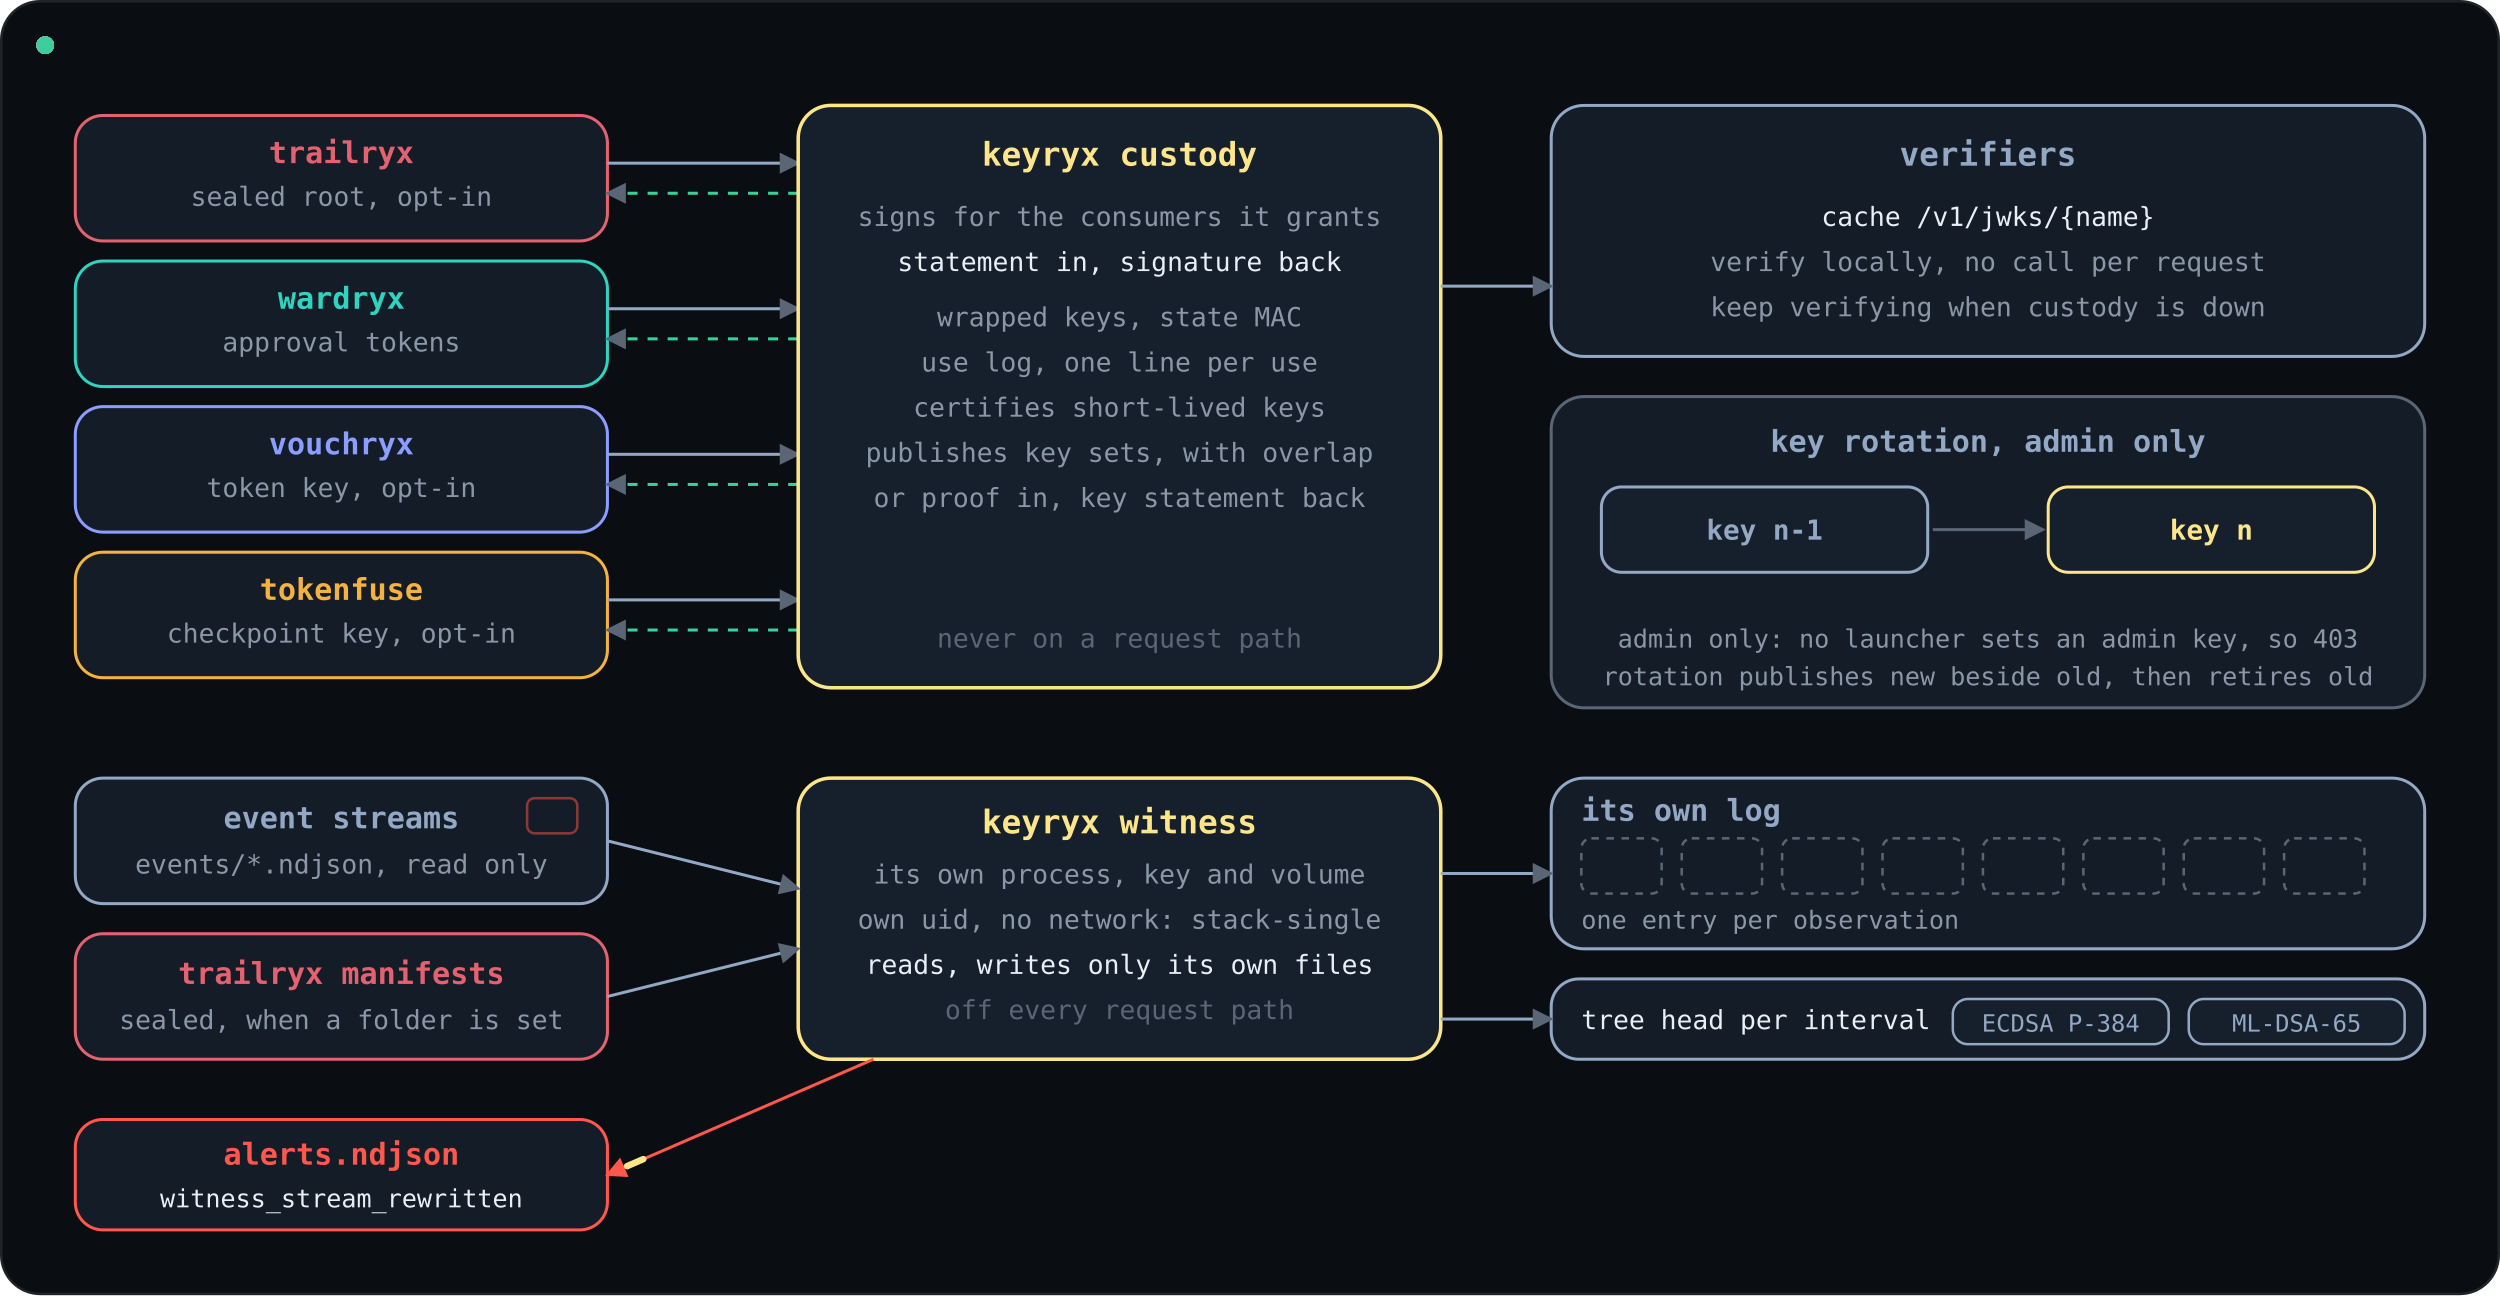
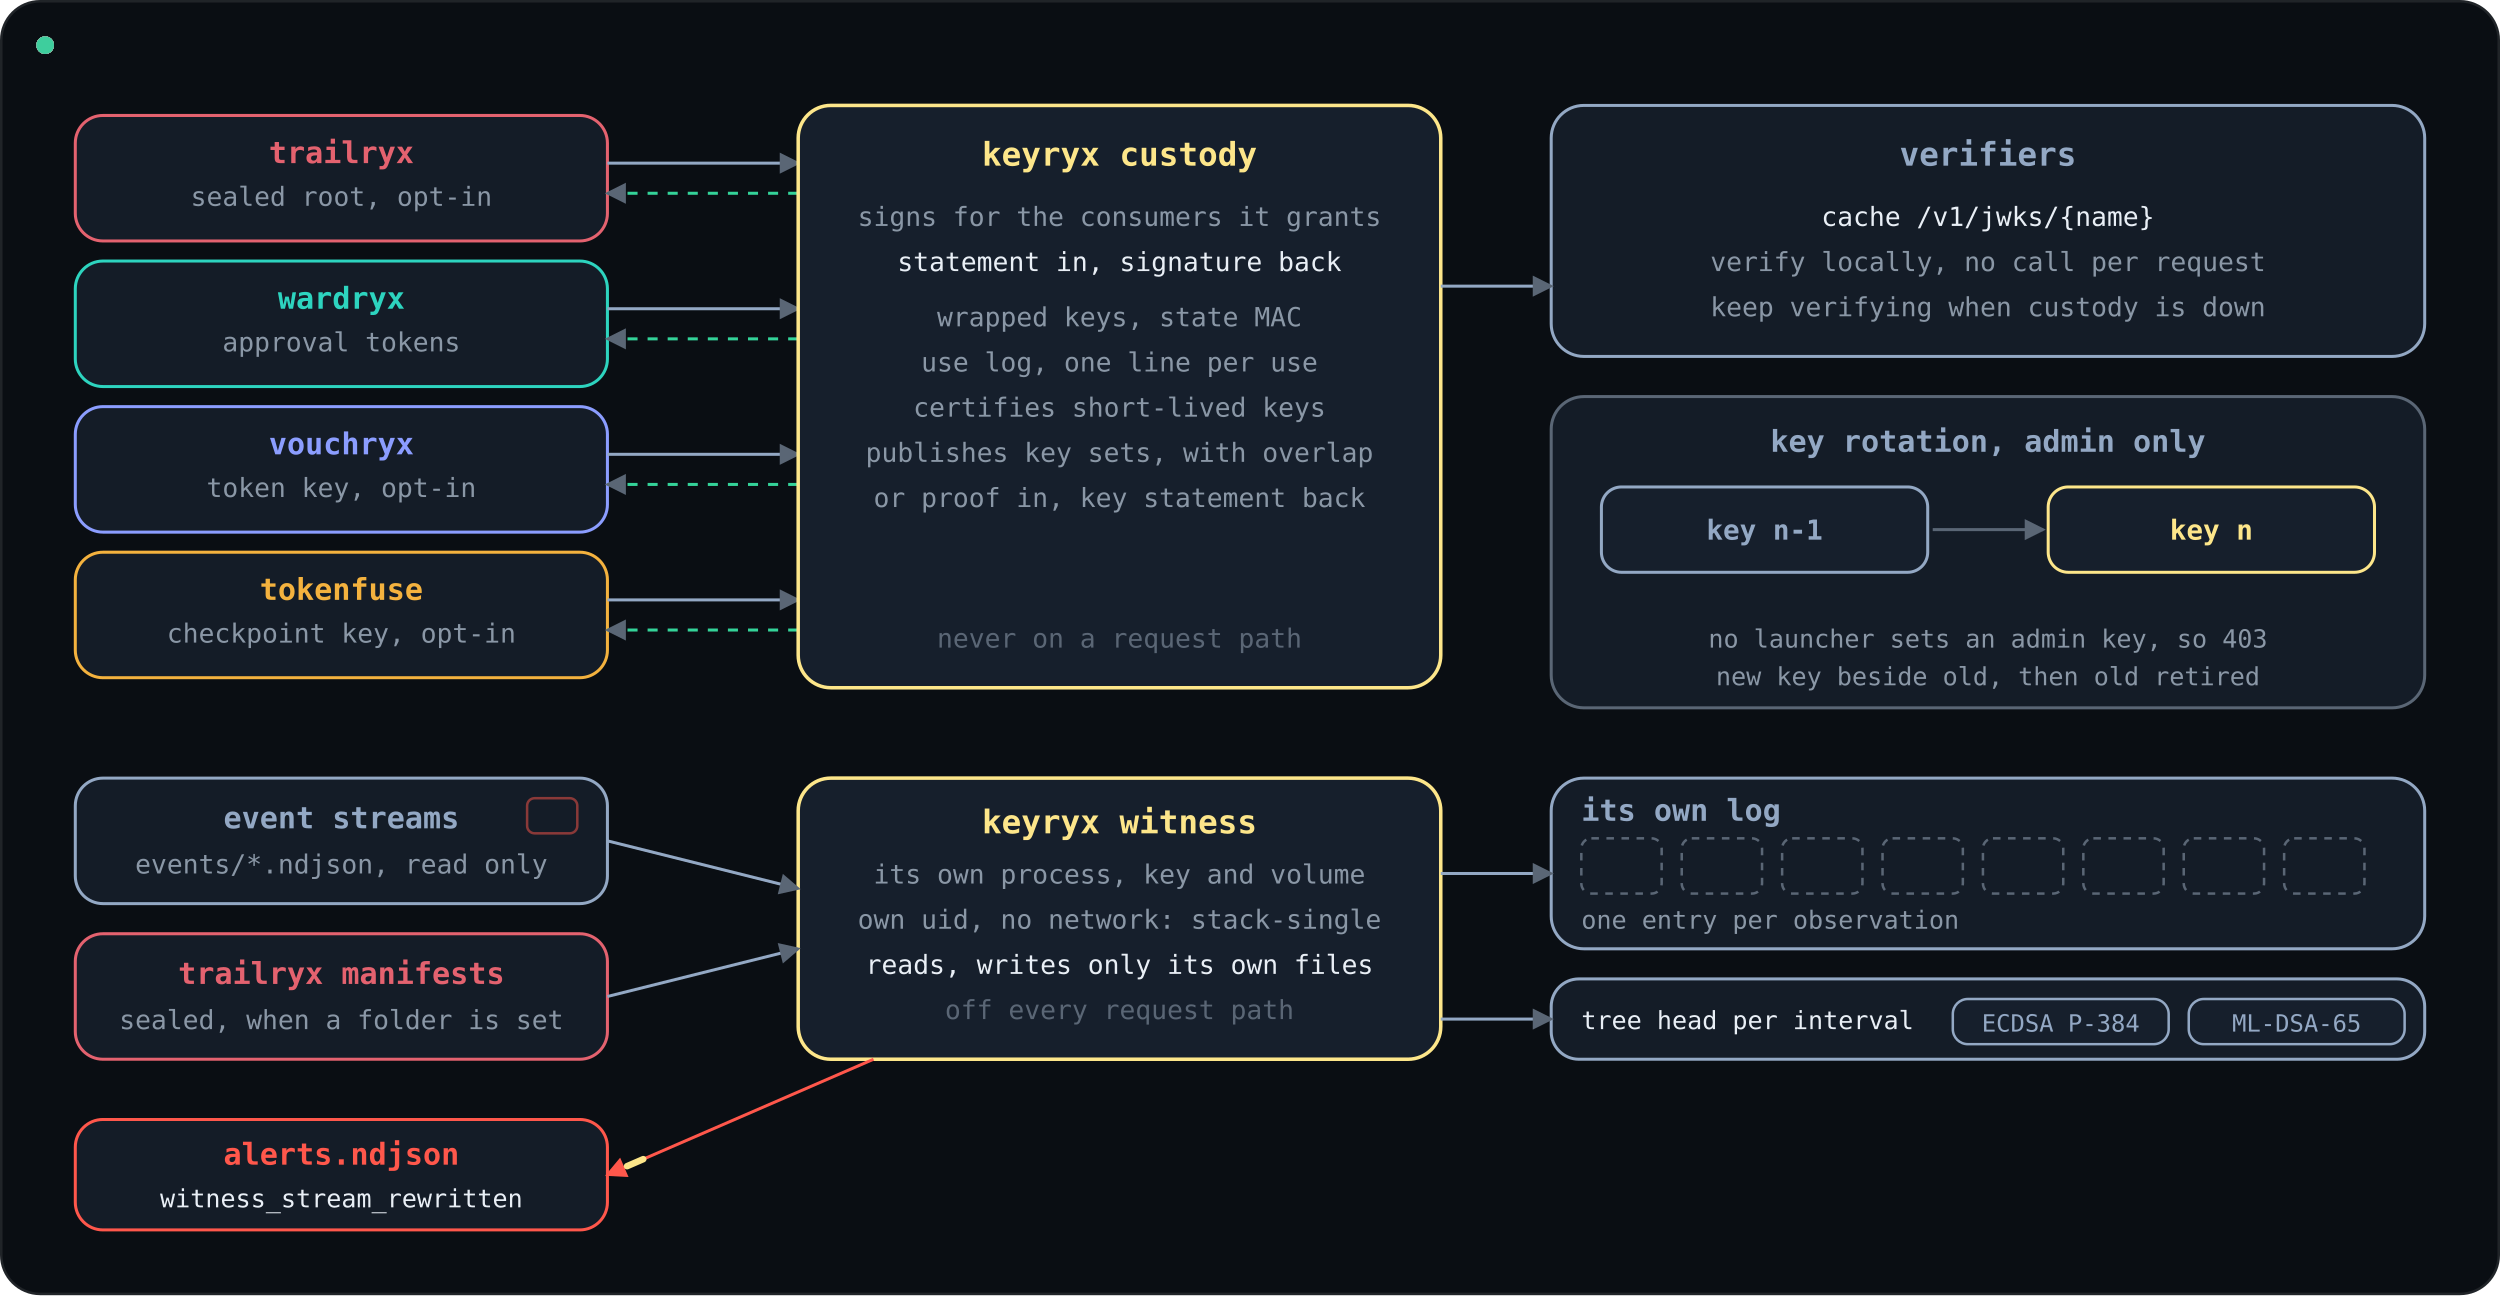
<svg xmlns="http://www.w3.org/2000/svg" viewBox="-18 -18 996 516" width="996" height="516" role="img" aria-label="Keyryx: custody signs for granted consumers and publishes key sets, and a read-only witness signs its tree heads and reports a rewritten stream">
  <rect x="-18" y="-18" width="996" height="516" rx="16" fill="#0A0E13" />
  <rect x="-17.5" y="-17.5" width="995" height="515" rx="15.5" fill="none" stroke="rgba(255,255,255,.09)" />
  <defs>
    <marker id="kx-a" viewBox="0 0 8 8" refX="7" refY="4" markerWidth="7" markerHeight="7" orient="auto">
      <path d="M0 0 L8 4 L0 8 z" fill="#5A6675" />
    </marker>
    <marker id="kx-r" viewBox="0 0 8 8" refX="7" refY="4" markerWidth="7" markerHeight="7" orient="auto">
      <path d="M0 0 L8 4 L0 8 z" fill="#FF574B" />
    </marker>
    <style>
            .kx-t{font-family:ui-monospace,Menlo,monospace}
            @media (prefers-reduced-motion: reduce){
              .kx-anim{display:none}
            }
          </style>
  </defs>
  <g class="kx-t" text-anchor="middle">
    <rect x="12" y="28" width="212" height="50" rx="11" fill="#141C27" stroke="#E4626F" stroke-width="1.2" />
    <text x="118" y="47" fill="#E4626F" font-size="12" font-weight="700">trailryx</text>
    <text x="118" y="64" fill="#8A97A6" font-size="10.5">sealed root, opt-in</text>
    <rect x="12" y="86" width="212" height="50" rx="11" fill="#141C27" stroke="#2DD4BF" stroke-width="1.2" />
    <text x="118" y="105" fill="#2DD4BF" font-size="12" font-weight="700">wardryx</text>
    <text x="118" y="122" fill="#8A97A6" font-size="10.5">approval tokens</text>
    <rect x="12" y="144" width="212" height="50" rx="11" fill="#141C27" stroke="#8B9DFF" stroke-width="1.2" />
    <text x="118" y="163" fill="#8B9DFF" font-size="12" font-weight="700">vouchryx</text>
    <text x="118" y="180" fill="#8A97A6" font-size="10.5">token key, opt-in</text>
    <rect x="12" y="202" width="212" height="50" rx="11" fill="#141C27" stroke="#F4B23E" stroke-width="1.2" />
    <text x="118" y="221" fill="#F4B23E" font-size="12" font-weight="700">tokenfuse</text>
    <text x="118" y="238" fill="#8A97A6" font-size="10.5">checkpoint key, opt-in</text>
    <path d="M224 47 L300 47" stroke="#93A8C4" stroke-width="1.2" fill="none" marker-end="url(#kx-a)" />
    <path d="M300 59 L224 59" stroke="#34D399" stroke-width="1.2" fill="none" stroke-dasharray="4 4" marker-end="url(#kx-a)" />
    <path d="M224 105 L300 105" stroke="#93A8C4" stroke-width="1.2" fill="none" marker-end="url(#kx-a)" />
    <path d="M300 117 L224 117" stroke="#34D399" stroke-width="1.2" fill="none" stroke-dasharray="4 4" marker-end="url(#kx-a)" />
    <path d="M224 163 L300 163" stroke="#93A8C4" stroke-width="1.2" fill="none" marker-end="url(#kx-a)" />
    <path d="M300 175 L224 175" stroke="#34D399" stroke-width="1.2" fill="none" stroke-dasharray="4 4" marker-end="url(#kx-a)" />
    <path d="M224 221 L300 221" stroke="#93A8C4" stroke-width="1.2" fill="none" marker-end="url(#kx-a)" />
    <path d="M300 233 L224 233" stroke="#34D399" stroke-width="1.2" fill="none" stroke-dasharray="4 4" marker-end="url(#kx-a)" />
    <rect x="300" y="24" width="256" height="232" rx="13" fill="#161F2C" stroke="#FDE68A" stroke-width="1.4">
      <animate attributeName="stroke-opacity" values="1;.45;1" dur="3.4s" repeatCount="indefinite" />
    </rect>
    <text x="428" y="48" fill="#FDE68A" font-size="13" font-weight="700">keyryx custody</text>
    <text x="428" y="72" fill="#8A97A6" font-size="10.5">signs for the consumers it grants</text>
    <text x="428" y="90" fill="#E9EFF6" font-size="10.5">statement in, signature back</text>
    <text x="428" y="112" fill="#8A97A6" font-size="10.5">wrapped keys, state MAC</text>
    <text x="428" y="130" fill="#8A97A6" font-size="10.5">use log, one line per use</text>
    <text x="428" y="148" fill="#8A97A6" font-size="10.5">certifies short-lived keys</text>
    <text x="428" y="166" fill="#8A97A6" font-size="10.5">publishes key sets, with overlap</text>
    <text x="428" y="184" fill="#8A97A6" font-size="10.5">or proof in, key statement back</text>
    <text x="428" y="240" fill="#5A6675" font-size="10.5">never on a request path</text>
    <rect x="600" y="24" width="348" height="100" rx="13" fill="#141C27" stroke="#93A8C4" stroke-width="1.2" />
    <text x="774" y="48" fill="#93A8C4" font-size="13" font-weight="700">verifiers</text>
    <text x="774" y="72" fill="#E9EFF6" font-size="10.5">cache /v1/jwks/{name}</text>
    <text x="774" y="90" fill="#8A97A6" font-size="10.5">verify locally, no call per request</text>
    <text x="774" y="108" fill="#8A97A6" font-size="10.5">keep verifying when custody is down</text>
    <path d="M556 96 L600 96" stroke="#93A8C4" stroke-width="1.2" fill="none" marker-end="url(#kx-a)" />
    <rect x="600" y="140" width="348" height="124" rx="13" fill="#141C27" stroke="#5A6675" stroke-width="1.2" />
    <text x="774" y="162" fill="#93A8C4" font-size="12" font-weight="700">key rotation, admin only</text>
    <rect x="620" y="176" width="130" height="34" rx="8" fill="#161F2C" stroke="#93A8C4" stroke-width="1.2" />
    <rect x="798" y="176" width="130" height="34" rx="8" fill="#161F2C" stroke="#FDE68A" stroke-width="1.2" />
    <text x="685" y="197" fill="#93A8C4" font-size="11" font-weight="700">key n-1</text>
    <text x="863" y="197" fill="#FDE68A" font-size="11" font-weight="700">key n</text>
    <path d="M752 193 L796 193" stroke="#5A6675" stroke-width="1.2" fill="none" marker-end="url(#kx-a)" />
-     <text x="774" y="240" fill="#8A97A6" font-size="10">admin only: no launcher sets an admin key, so 403</text>
-     <text x="774" y="255" fill="#8A97A6" font-size="10">rotation publishes new beside old, then retires old</text>
+     <text x="774" y="240" fill="#8A97A6" font-size="10">no launcher sets an admin key, so 403</text>
+     <text x="774" y="255" fill="#8A97A6" font-size="10">new key beside old, then old retired</text>
    <rect x="12" y="292" width="212" height="50" rx="11" fill="#141C27" stroke="#93A8C4" stroke-width="1.2" />
    <text x="118" y="312" fill="#93A8C4" font-size="12" font-weight="700">event streams</text>
    <text x="118" y="330" fill="#8A97A6" font-size="10.5">events/*.ndjson, read only</text>
    <rect x="192" y="300" width="20" height="14" rx="3" fill="none" stroke="#FF574B" stroke-width="1" stroke-opacity=".5" />
    <rect x="12" y="354" width="212" height="50" rx="11" fill="#141C27" stroke="#E4626F" stroke-width="1.2" />
    <text x="118" y="374" fill="#E4626F" font-size="12" font-weight="700">trailryx manifests</text>
    <text x="118" y="392" fill="#8A97A6" font-size="10.5">sealed, when a folder is set</text>
    <rect x="300" y="292" width="256" height="112" rx="13" fill="#161F2C" stroke="#FDE68A" stroke-width="1.4" />
    <text x="428" y="314" fill="#FDE68A" font-size="13" font-weight="700">keyryx witness</text>
    <text x="428" y="334" fill="#8A97A6" font-size="10.5">its own process, key and volume</text>
    <text x="428" y="352" fill="#8A97A6" font-size="10.5">own uid, no network: stack-single</text>
    <text x="428" y="370" fill="#E9EFF6" font-size="10.5">reads, writes only its own files</text>
    <text x="428" y="388" fill="#5A6675" font-size="10.5">off every request path</text>
    <path d="M224 317 L300 336" stroke="#93A8C4" stroke-width="1.2" fill="none" marker-end="url(#kx-a)" />
    <path d="M224 379 L300 360" stroke="#93A8C4" stroke-width="1.2" fill="none" marker-end="url(#kx-a)" />
    <rect x="600" y="292" width="348" height="68" rx="13" fill="#141C27" stroke="#93A8C4" stroke-width="1.2" />
    <text x="612" y="309" fill="#93A8C4" font-size="12" font-weight="700" text-anchor="start">its own log</text>
    <rect x="612" y="316" width="32" height="22" rx="4" fill="none" stroke="#5A6675" stroke-dasharray="3 3" />
    <rect x="652" y="316" width="32" height="22" rx="4" fill="none" stroke="#5A6675" stroke-dasharray="3 3" />
    <rect x="692" y="316" width="32" height="22" rx="4" fill="none" stroke="#5A6675" stroke-dasharray="3 3" />
    <rect x="732" y="316" width="32" height="22" rx="4" fill="none" stroke="#5A6675" stroke-dasharray="3 3" />
    <rect x="772" y="316" width="32" height="22" rx="4" fill="none" stroke="#5A6675" stroke-dasharray="3 3" />
    <rect x="812" y="316" width="32" height="22" rx="4" fill="none" stroke="#5A6675" stroke-dasharray="3 3" />
    <rect x="852" y="316" width="32" height="22" rx="4" fill="none" stroke="#5A6675" stroke-dasharray="3 3" />
    <rect x="892" y="316" width="32" height="22" rx="4" fill="none" stroke="#5A6675" stroke-dasharray="3 3" />
    <text x="612" y="352" fill="#8A97A6" font-size="10" text-anchor="start">one entry per observation</text>
    <path d="M556 330 L600 330" stroke="#93A8C4" stroke-width="1.2" fill="none" marker-end="url(#kx-a)" />
    <rect x="600" y="372" width="348" height="32" rx="11" fill="#141C27" stroke="#93A8C4" stroke-width="1.2" />
-     <text x="612" y="392" fill="#E9EFF6" font-size="10.5" text-anchor="start">tree head per interval</text>
+     <text x="612" y="392" fill="#E9EFF6" font-size="10" text-anchor="start">tree head per interval</text>
    <rect x="760" y="380" width="86" height="18" rx="6" fill="#161F2C" stroke="#93A8C4" stroke-width="1" />
    <rect x="854" y="380" width="86" height="18" rx="6" fill="#161F2C" stroke="#93A8C4" stroke-width="1" />
    <text x="803" y="393" fill="#93A8C4" font-size="9.5">ECDSA P-384</text>
    <text x="897" y="393" fill="#93A8C4" font-size="9.5">ML-DSA-65</text>
    <path d="M556 388 L600 388" stroke="#93A8C4" stroke-width="1.2" fill="none" marker-end="url(#kx-a)" />
    <rect x="12" y="428" width="212" height="44" rx="11" fill="#141C27" stroke="#FF574B" stroke-width="1.2" />
    <text x="118" y="446" fill="#FF574B" font-size="12" font-weight="700">alerts.ndjson</text>
    <text x="118" y="463" fill="#E9EFF6" font-size="10">witness_stream_rewritten</text>
    <path d="M330 404 L224 450" stroke="#FF574B" stroke-width="1.2" fill="none" marker-end="url(#kx-r)" />
    <g class="kx-anim">
      <circle r="3.5" fill="#E4626F" opacity=".9">
        <animateMotion path="M224 47 L300 47" dur="3.2s" repeatCount="indefinite" keyPoints="0;1" keyTimes="0;1" calcMode="linear" />
      </circle>
      <circle r="3.5" fill="#34D399" opacity=".9">
        <animateMotion path="M300 59 L224 59" dur="4.8s" repeatCount="indefinite" keyPoints="0;0;1" keyTimes="0;0.333;1" calcMode="linear" />
      </circle>
      <circle r="3.5" fill="#2DD4BF" opacity=".9">
        <animateMotion path="M224 105 L300 105" dur="4s" repeatCount="indefinite" keyPoints="0;0;1" keyTimes="0;0.2;1" calcMode="linear" />
      </circle>
      <circle r="3.5" fill="#34D399" opacity=".9">
        <animateMotion path="M300 117 L224 117" dur="5.6s" repeatCount="indefinite" keyPoints="0;0;1" keyTimes="0;0.429;1" calcMode="linear" />
      </circle>
      <circle r="3.5" fill="#8B9DFF" opacity=".9">
        <animateMotion path="M224 163 L300 163" dur="4.8s" repeatCount="indefinite" keyPoints="0;0;1" keyTimes="0;0.333;1" calcMode="linear" />
      </circle>
      <circle r="3.5" fill="#34D399" opacity=".9">
        <animateMotion path="M300 175 L224 175" dur="6.4s" repeatCount="indefinite" keyPoints="0;0;1" keyTimes="0;0.5;1" calcMode="linear" />
      </circle>
      <circle r="3.5" fill="#F4B23E" opacity=".9">
        <animateMotion path="M224 221 L300 221" dur="5.6s" repeatCount="indefinite" keyPoints="0;0;1" keyTimes="0;0.429;1" calcMode="linear" />
      </circle>
      <circle r="3.5" fill="#34D399" opacity=".9">
        <animateMotion path="M300 233 L224 233" dur="7.2s" repeatCount="indefinite" keyPoints="0;0;1" keyTimes="0;0.556;1" calcMode="linear" />
      </circle>
      <circle r="3.5" fill="#FDE68A" opacity=".9">
        <animateMotion path="M556 96 L600 96" dur="3.4s" repeatCount="indefinite" keyPoints="0;0;1" keyTimes="0;0.118;1" calcMode="linear" />
      </circle>
      <circle r="3.5" fill="#93A8C4" opacity=".9">
        <animateMotion path="M224 317 L300 336" dur="3.4s" repeatCount="indefinite" keyPoints="0;1" keyTimes="0;1" calcMode="linear" />
      </circle>
      <circle r="3.5" fill="#E4626F" opacity=".9">
        <animateMotion path="M224 379 L300 360" dur="5.1s" repeatCount="indefinite" keyPoints="0;0;1" keyTimes="0;0.333;1" calcMode="linear" />
      </circle>
      <circle r="3.5" fill="#93A8C4" opacity=".9">
        <animateMotion path="M556 330 L600 330" dur="4.0s" repeatCount="indefinite" keyPoints="0;1" keyTimes="0;1" calcMode="linear" />
      </circle>
      <circle r="3.5" fill="#34D399" opacity=".9">
        <animateMotion path="M556 388 L600 388" dur="6s" repeatCount="indefinite" keyPoints="0;0;1" keyTimes="0;0.333;1" calcMode="linear" />
      </circle>
      <rect x="612" y="316" width="32" height="22" rx="4" fill="#93A8C4" fill-opacity=".35" stroke="#93A8C4" opacity="0">
        <animate attributeName="opacity" values="0;0;1;1" keyTimes="0;0.001;0.011;1" dur="12s" repeatCount="indefinite" />
      </rect>
      <rect x="652" y="316" width="32" height="22" rx="4" fill="#93A8C4" fill-opacity=".35" stroke="#93A8C4" opacity="0">
        <animate attributeName="opacity" values="0;0;1;1" keyTimes="0;0.101;0.111;1" dur="12s" repeatCount="indefinite" />
      </rect>
      <rect x="692" y="316" width="32" height="22" rx="4" fill="#93A8C4" fill-opacity=".35" stroke="#93A8C4" opacity="0">
        <animate attributeName="opacity" values="0;0;1;1" keyTimes="0;0.201;0.211;1" dur="12s" repeatCount="indefinite" />
      </rect>
      <rect x="732" y="316" width="32" height="22" rx="4" fill="#93A8C4" fill-opacity=".35" stroke="#93A8C4" opacity="0">
        <animate attributeName="opacity" values="0;0;1;1" keyTimes="0;0.301;0.311;1" dur="12s" repeatCount="indefinite" />
      </rect>
      <rect x="772" y="316" width="32" height="22" rx="4" fill="#93A8C4" fill-opacity=".35" stroke="#93A8C4" opacity="0">
        <animate attributeName="opacity" values="0;0;1;1" keyTimes="0;0.401;0.411;1" dur="12s" repeatCount="indefinite" />
      </rect>
      <rect x="812" y="316" width="32" height="22" rx="4" fill="#93A8C4" fill-opacity=".35" stroke="#93A8C4" opacity="0">
        <animate attributeName="opacity" values="0;0;1;1" keyTimes="0;0.501;0.511;1" dur="12s" repeatCount="indefinite" />
      </rect>
      <rect x="852" y="316" width="32" height="22" rx="4" fill="#93A8C4" fill-opacity=".35" stroke="#93A8C4" opacity="0">
        <animate attributeName="opacity" values="0;0;1;1" keyTimes="0;0.601;0.611;1" dur="12s" repeatCount="indefinite" />
      </rect>
      <rect x="892" y="316" width="32" height="22" rx="4" fill="#93A8C4" fill-opacity=".35" stroke="#93A8C4" opacity="0">
        <animate attributeName="opacity" values="0;0;1;1" keyTimes="0;0.701;0.711;1" dur="12s" repeatCount="indefinite" />
      </rect>
      <rect x="192" y="300" width="20" height="14" rx="3" fill="#FF574B" opacity="0">
        <animate attributeName="opacity" values="0;0.95;0.95;0" keyTimes="0;0.06;0.22;0.3" dur="12s" repeatCount="indefinite" />
      </rect>
      <circle r="4" fill="#FF574B" opacity="0">
        <animate attributeName="opacity" values="0;0.95;0.95;0" keyTimes="0;0.04;0.5;0.52" dur="12s" repeatCount="indefinite" />
        <animateMotion dur="12s" repeatCount="indefinite" keyPoints="0;1" keyTimes="0;1" calcMode="linear" path="M202 307 L300 336 L330 404 L224 450" />
      </circle>
      <rect x="12" y="428" width="212" height="44" rx="11" fill="none" stroke="#93A8C4" stroke-width="1.6" opacity="0">
        <animate attributeName="opacity" values="0;0;1;1;0" keyTimes="0;0.55;0.6;0.9;0.95" dur="12s" repeatCount="indefinite" />
      </rect>
      <rect x="620" y="176" width="130" height="34" rx="8" fill="none" stroke="#93A8C4" stroke-width="1.2" stroke-dasharray="4 3" opacity="0">
        <animate attributeName="opacity" values="0;0;1;1;0" keyTimes="0;0.5;0.56;0.92;0.97" dur="12s" repeatCount="indefinite" />
      </rect>
    </g>
  </g>
  <g fill="none">
    <path d="M224 47 L300 47" fill="none" pathLength="100" stroke="#FDE68A" stroke-width="2.6" stroke-linecap="round" stroke-dasharray="7 100" stroke-dashoffset="7">
      <animate attributeName="stroke-dashoffset" from="7" to="-100" dur="2.4s" begin="-0.00s" repeatCount="indefinite" />
    </path>
    <path d="M300 59 L224 59" fill="none" pathLength="100" stroke="#FDE68A" stroke-width="2.6" stroke-linecap="round" stroke-dasharray="7 100" stroke-dashoffset="7">
      <animate attributeName="stroke-dashoffset" from="7" to="-100" dur="2.4s" begin="-0.37s" repeatCount="indefinite" />
    </path>
    <path d="M224 105 L300 105" fill="none" pathLength="100" stroke="#FDE68A" stroke-width="2.6" stroke-linecap="round" stroke-dasharray="7 100" stroke-dashoffset="7">
      <animate attributeName="stroke-dashoffset" from="7" to="-100" dur="2.4s" begin="-0.74s" repeatCount="indefinite" />
    </path>
    <path d="M300 117 L224 117" fill="none" pathLength="100" stroke="#FDE68A" stroke-width="2.6" stroke-linecap="round" stroke-dasharray="7 100" stroke-dashoffset="7">
      <animate attributeName="stroke-dashoffset" from="7" to="-100" dur="2.4s" begin="-1.11s" repeatCount="indefinite" />
    </path>
    <path d="M224 163 L300 163" fill="none" pathLength="100" stroke="#FDE68A" stroke-width="2.6" stroke-linecap="round" stroke-dasharray="7 100" stroke-dashoffset="7">
      <animate attributeName="stroke-dashoffset" from="7" to="-100" dur="2.4s" begin="-1.48s" repeatCount="indefinite" />
    </path>
    <path d="M300 175 L224 175" fill="none" pathLength="100" stroke="#FDE68A" stroke-width="2.6" stroke-linecap="round" stroke-dasharray="7 100" stroke-dashoffset="7">
      <animate attributeName="stroke-dashoffset" from="7" to="-100" dur="2.4s" begin="-1.85s" repeatCount="indefinite" />
    </path>
    <path d="M224 221 L300 221" fill="none" pathLength="100" stroke="#FDE68A" stroke-width="2.6" stroke-linecap="round" stroke-dasharray="7 100" stroke-dashoffset="7">
      <animate attributeName="stroke-dashoffset" from="7" to="-100" dur="2.4s" begin="-2.22s" repeatCount="indefinite" />
    </path>
    <path d="M300 233 L224 233" fill="none" pathLength="100" stroke="#FDE68A" stroke-width="2.6" stroke-linecap="round" stroke-dasharray="7 100" stroke-dashoffset="7">
      <animate attributeName="stroke-dashoffset" from="7" to="-100" dur="2.4s" begin="-2.59s" repeatCount="indefinite" />
    </path>
    <path d="M556 96 L600 96" fill="none" pathLength="100" stroke="#FDE68A" stroke-width="2.6" stroke-linecap="round" stroke-dasharray="7 100" stroke-dashoffset="7">
      <animate attributeName="stroke-dashoffset" from="7" to="-100" dur="2.4s" begin="-2.96s" repeatCount="indefinite" />
    </path>
    <path d="M752 193 L796 193" fill="none" pathLength="100" stroke="#FDE68A" stroke-width="2.6" stroke-linecap="round" stroke-dasharray="7 100" stroke-dashoffset="7">
      <animate attributeName="stroke-dashoffset" from="7" to="-100" dur="2.4s" begin="-3.33s" repeatCount="indefinite" />
    </path>
    <path d="M224 317 L300 336" fill="none" pathLength="100" stroke="#FDE68A" stroke-width="2.6" stroke-linecap="round" stroke-dasharray="7 100" stroke-dashoffset="7">
      <animate attributeName="stroke-dashoffset" from="7" to="-100" dur="2.4s" begin="-3.70s" repeatCount="indefinite" />
    </path>
    <path d="M224 379 L300 360" fill="none" pathLength="100" stroke="#FDE68A" stroke-width="2.6" stroke-linecap="round" stroke-dasharray="7 100" stroke-dashoffset="7">
      <animate attributeName="stroke-dashoffset" from="7" to="-100" dur="2.4s" begin="-4.07s" repeatCount="indefinite" />
    </path>
    <path d="M556 330 L600 330" fill="none" pathLength="100" stroke="#FDE68A" stroke-width="2.6" stroke-linecap="round" stroke-dasharray="7 100" stroke-dashoffset="7">
      <animate attributeName="stroke-dashoffset" from="7" to="-100" dur="2.4s" begin="-4.44s" repeatCount="indefinite" />
    </path>
    <path d="M556 388 L600 388" fill="none" pathLength="100" stroke="#FDE68A" stroke-width="2.6" stroke-linecap="round" stroke-dasharray="7 100" stroke-dashoffset="7">
      <animate attributeName="stroke-dashoffset" from="7" to="-100" dur="2.4s" begin="-4.81s" repeatCount="indefinite" />
    </path>
    <path d="M330 404 L224 450" fill="none" pathLength="100" stroke="#FDE68A" stroke-width="2.6" stroke-linecap="round" stroke-dasharray="7 100" stroke-dashoffset="7">
      <animate attributeName="stroke-dashoffset" from="7" to="-100" dur="2.4s" begin="-5.18s" repeatCount="indefinite" />
    </path>
  </g>
</svg>
